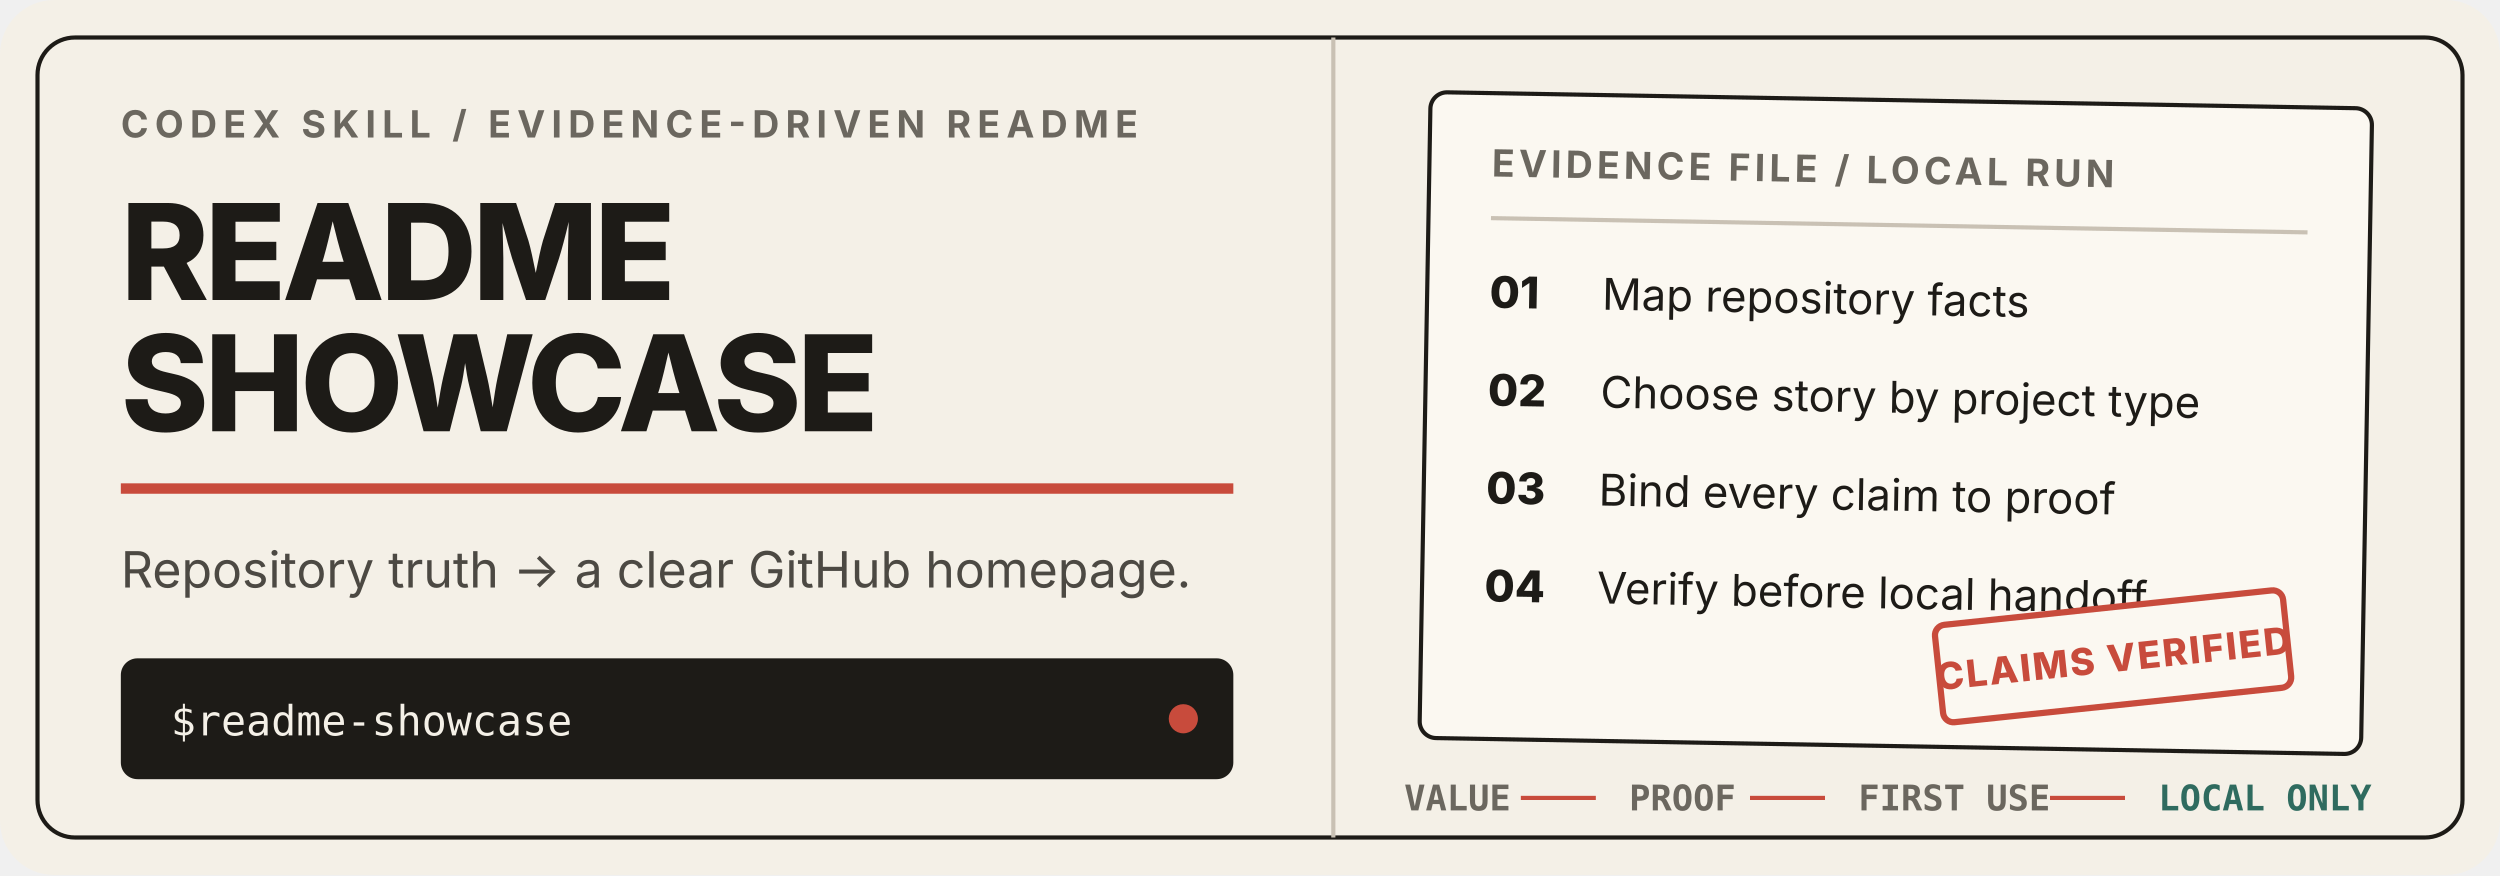
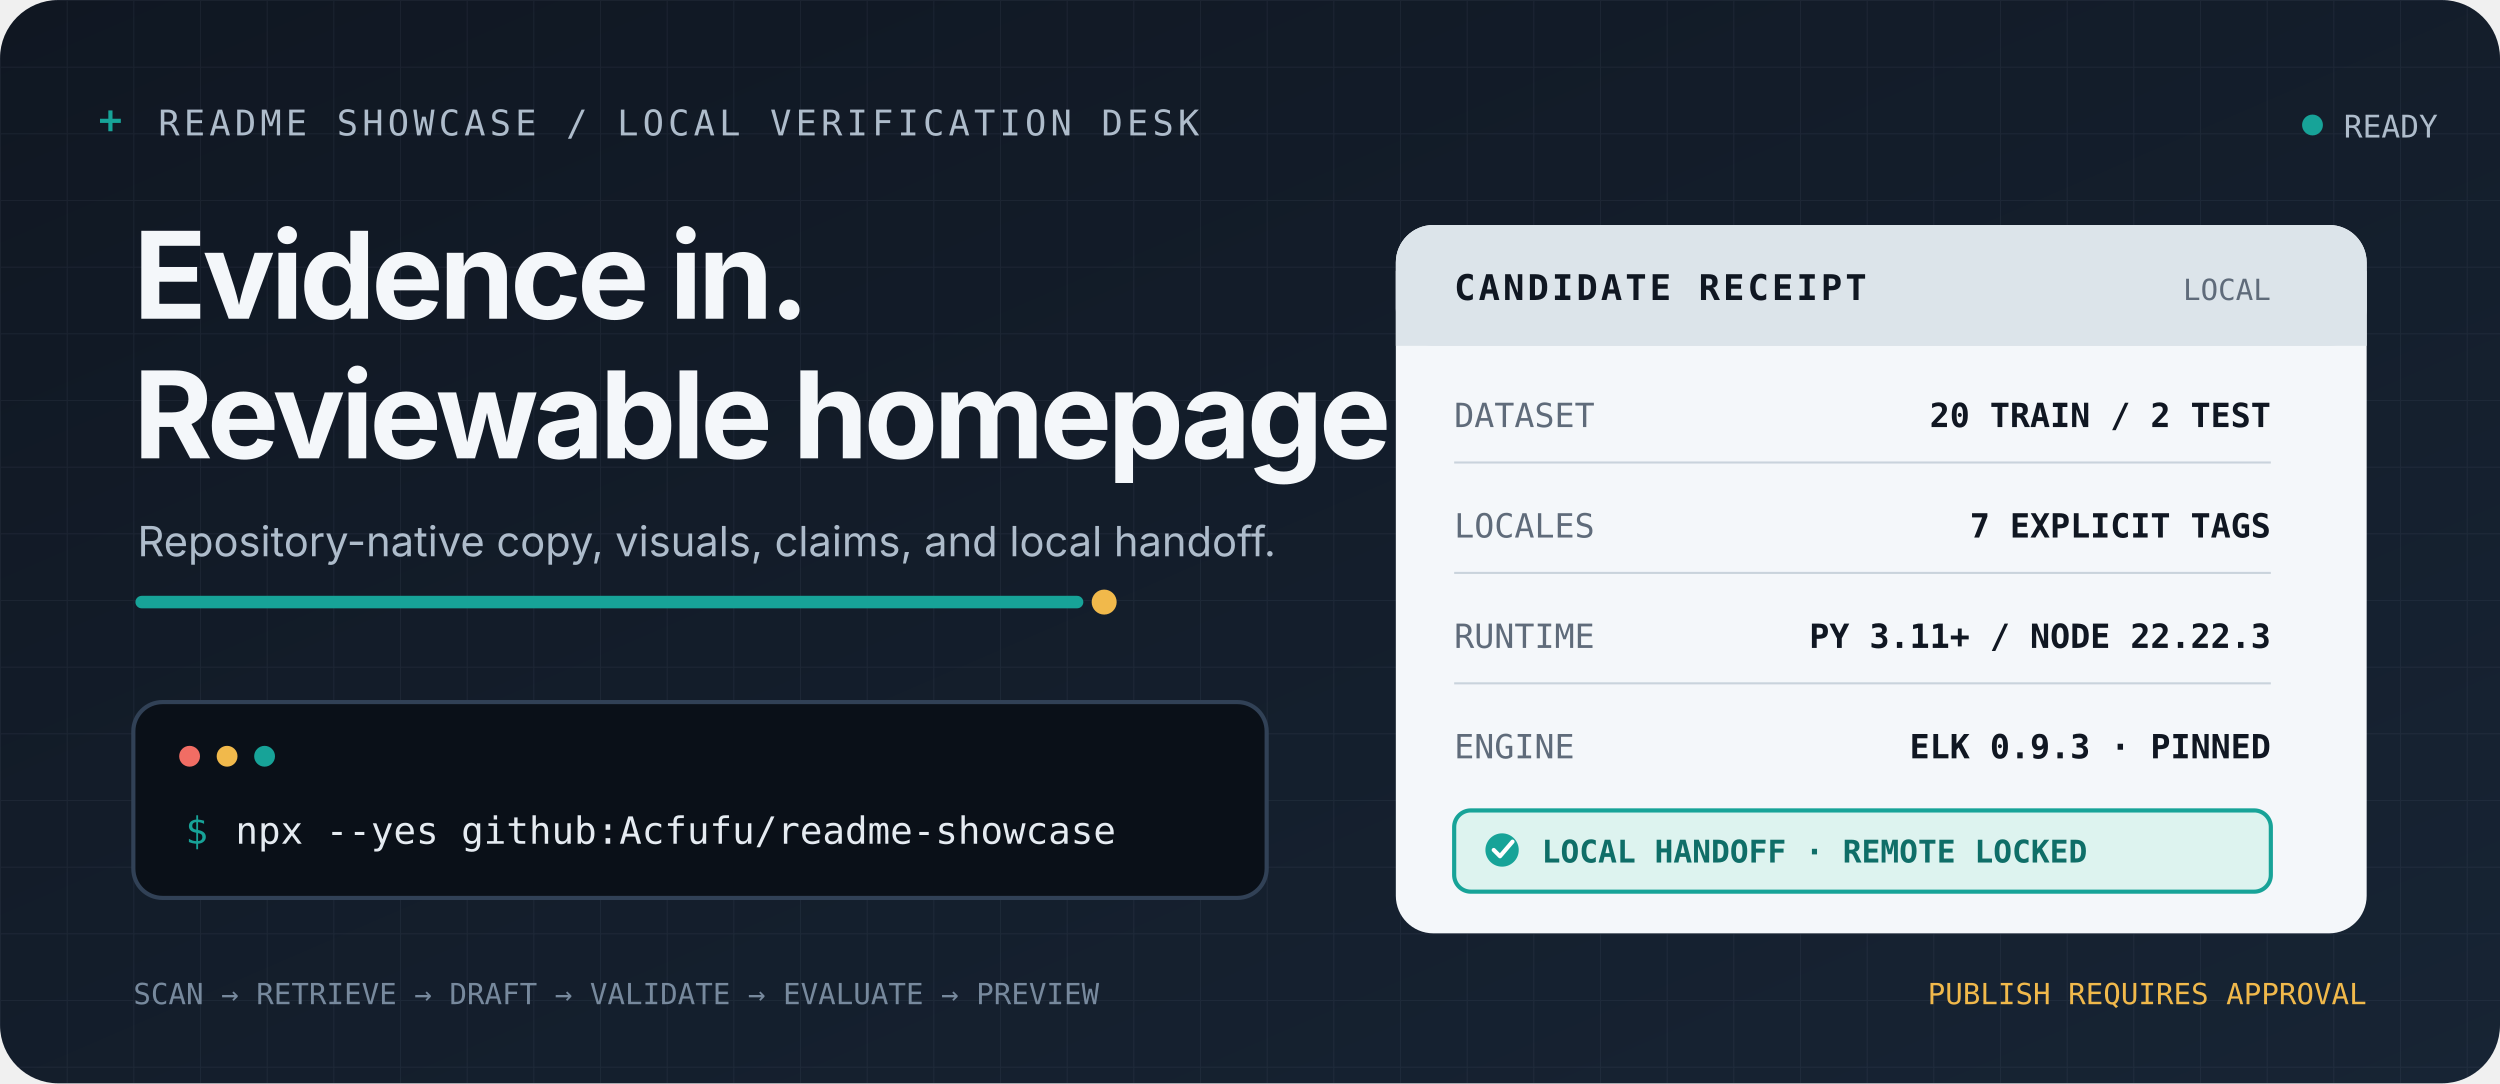
- <svg xmlns="http://www.w3.org/2000/svg" width="1200" height="420" viewBox="0 0 1200 420" data-readme-language="en" role="img" aria-labelledby="title desc">
-   <rect width="1200" height="420" rx="26" fill="#F4F0E7" />
-   <rect x="18" y="18" width="1164" height="384" rx="18" fill="none" stroke="#1D1B17" stroke-width="2" />
-   <path d="M640 18V402" stroke="#C9C1B4" stroke-width="2" />
-   <g id="identity" font-family="-apple-system, BlinkMacSystemFont, 'Segoe UI', sans-serif">
-     <text x="58" y="66" fill="#6B675F" font-size="18" font-weight="700" letter-spacing="3">CODEX SKILL / EVIDENCE-DRIVEN README</text>
-     <text x="58" y="144" fill="#1D1B17" font-size="64" font-weight="800" letter-spacing="-2">README</text>
-     <text x="58" y="207" fill="#1D1B17" font-size="64" font-weight="800" letter-spacing="-2">SHOWCASE</text>
-     <rect id="title-highlight" x="58" y="232" width="534" height="5" fill="#C84B3C" />
-     <text x="58" y="282" fill="#4C4943" font-size="24">Repository truth → a clear GitHub homepage.</text>
-     <g id="command-prompt" transform="translate(58 316)">
-       <rect width="534" height="58" rx="8" fill="#1D1B17" />
-       <circle cx="510" cy="29" r="7" fill="#C84B3C" />
-       <text x="24" y="37" fill="#F4F0E7" font-size="20" font-family="ui-monospace, SFMono-Regular, Menlo, monospace">$readme-showcase</text>
+ <svg xmlns="http://www.w3.org/2000/svg" width="1200" height="520" viewBox="0 0 1200 520" role="img" aria-labelledby="title desc">
+   <defs>
+     <linearGradient id="bg" x1="0" y1="0" x2="1" y2="1">
+       <stop stop-color="#101722" />
+       <stop offset="1" stop-color="#172434" />
+     </linearGradient>
+     <pattern id="grid" width="32" height="32" patternUnits="userSpaceOnUse">
+       <path d="M32 0H0V32" fill="none" stroke="#8FA1B5" stroke-opacity=".08" />
+     </pattern>
+   </defs>
+   <rect width="1200" height="520" rx="28" fill="url(#bg)" />
+   <rect width="1200" height="520" rx="28" fill="url(#grid)" />
+   <path d="M48 58h10m-5-5v10" stroke="#17A398" stroke-width="2" />
+   <text x="76" y="65" fill="#AEBCCB" font-family="ui-monospace,SFMono-Regular,Menlo,monospace" font-size="17" letter-spacing="2">README SHOWCASE / LOCAL VERIFICATION DESK</text>
+   <circle cx="1110" cy="60" r="5" fill="#17A398" />
+   <text x="1125" y="66" fill="#AEBCCB" font-family="ui-monospace,SFMono-Regular,Menlo,monospace" font-size="15">READY</text>
+   <g id="identity">
+     <text x="64" y="153" fill="#F4F7FA" font-family="Inter,ui-sans-serif,system-ui,sans-serif" font-size="58" font-weight="750" letter-spacing="-2">Evidence in.</text>
+     <text x="64" y="220" fill="#F4F7FA" font-family="Inter,ui-sans-serif,system-ui,sans-serif" font-size="58" font-weight="750" letter-spacing="-2">Reviewable homepage out.</text>
+     <text x="66" y="267" fill="#AEBCCB" font-family="Inter,ui-sans-serif,system-ui,sans-serif" font-size="20">Repository-native copy, visuals, claims, and local handoff.</text>
+   </g>
+   <g id="title-highlight">
+     <rect x="65" y="286" width="455" height="6" rx="3" fill="#17A398" />
+     <circle cx="530" cy="289" r="6" fill="#F1B94B" />
+   </g>
+   <g id="command-prompt">
+     <rect x="64" y="337" width="544" height="94" rx="14" fill="#0A1018" stroke="#314156" stroke-width="2" />
+     <circle cx="91" cy="363" r="5" fill="#F16D64" />
+     <circle cx="109" cy="363" r="5" fill="#F1B94B" />
+     <circle cx="127" cy="363" r="5" fill="#17A398" />
+     <text x="89" y="405" fill="#17A398" font-family="ui-monospace,SFMono-Regular,Menlo,monospace" font-size="18">$</text>
+     <text x="113" y="405" fill="#E5EBF1" font-family="ui-monospace,SFMono-Regular,Menlo,monospace" font-size="18">npx --yes github:Acfufu/readme-showcase</text>
+   </g>
+   <g id="evidence-docket">
+     <rect x="670" y="108" width="466" height="340" rx="18" fill="#F4F7FA" />
+     <rect x="670" y="108" width="466" height="58" rx="18" fill="#DCE4EA" />
+     <path d="M670 148h466" stroke="#DCE4EA" stroke-width="36" />
+     <text x="698" y="144" fill="#101722" font-family="ui-monospace,SFMono-Regular,Menlo,monospace" font-size="17" font-weight="700" letter-spacing="1.5">CANDIDATE RECEIPT</text>
+     <text x="1090" y="144" text-anchor="end" fill="#5F6B7A" font-family="ui-monospace,SFMono-Regular,Menlo,monospace" font-size="14">LOCAL</text>
+     <g font-family="ui-monospace,SFMono-Regular,Menlo,monospace" font-size="16">
+       <text x="698" y="205" fill="#5F6B7A">DATASET</text>
+       <text x="1090" y="205" text-anchor="end" fill="#101722" font-weight="700">20 TRAIN / 2 TEST</text>
+       <path d="M698 222h392" stroke="#C9D3DC" />
+       <text x="698" y="258" fill="#5F6B7A">LOCALES</text>
+       <text x="1090" y="258" text-anchor="end" fill="#101722" font-weight="700">7 EXPLICIT TAGS</text>
+       <path d="M698 275h392" stroke="#C9D3DC" />
+       <text x="698" y="311" fill="#5F6B7A">RUNTIME</text>
+       <text x="1090" y="311" text-anchor="end" fill="#101722" font-weight="700">PY 3.11+ / NODE 22.22.3</text>
+       <path d="M698 328h392" stroke="#C9D3DC" />
+       <text x="698" y="364" fill="#5F6B7A">ENGINE</text>
+       <text x="1090" y="364" text-anchor="end" fill="#101722" font-weight="700">ELK 0.9.3 · PINNED</text>
+     </g>
+     <g id="verification-stamp">
+       <rect x="698" y="389" width="392" height="39" rx="8" fill="#DDF3EF" stroke="#17A398" stroke-width="2" />
+       <circle cx="721" cy="408" r="8" fill="#17A398" />
+       <path d="m717 408 3 3 6-7" fill="none" stroke="#fff" stroke-width="2" stroke-linecap="round" stroke-linejoin="round" />
+       <text x="740" y="414" fill="#0F6E68" font-family="ui-monospace,SFMono-Regular,Menlo,monospace" font-size="15" font-weight="700">LOCAL HANDOFF · REMOTE LOCKED</text>
    </g>
  </g>
-   <g id="evidence-docket" transform="rotate(1 904 202)" font-family="-apple-system, BlinkMacSystemFont, 'Segoe UI', sans-serif">
-     <rect x="684" y="48" width="452" height="310" rx="8" fill="#FBF8F1" stroke="#1D1B17" stroke-width="2" />
-     <text x="714" y="88" fill="#6B675F" font-size="18" font-weight="700" letter-spacing="2">EVIDENCE FILE / LOCAL RUN</text>
-     <path d="M714 108H1106" stroke="#C9C1B4" stroke-width="2" />
-     <g fill="#1D1B17" font-size="21">
-       <text x="714" y="151" font-weight="800">01</text>
-       <text x="768" y="151">Map repository facts</text>
-       <text x="714" y="198" font-weight="800">02</text>
-       <text x="768" y="198">Choose story by project type</text>
-       <text x="714" y="245" font-weight="800">03</text>
-       <text x="768" y="245">Bind every claim to proof</text>
-       <text x="714" y="292" font-weight="800">04</text>
-       <text x="768" y="292">Verify before local handoff</text>
-     </g>
-     <g id="verification-stamp" transform="translate(930 300) rotate(-7)">
-       <rect x="0" y="0" width="168" height="47" rx="5" fill="#FBF8F1" stroke="#C84B3C" stroke-width="3" />
-       <text x="84" y="31" fill="#C84B3C" font-size="18" font-weight="800" letter-spacing="1" text-anchor="middle">CLAIMS VERIFIED</text>
-     </g>
-   </g>
-   <g font-family="ui-monospace, SFMono-Regular, Menlo, monospace" font-size="17" font-weight="700">
-     <text x="674" y="389" fill="#6B675F">VALUE</text>
-     <path d="M730 383H766" stroke="#C84B3C" stroke-width="2" />
-     <text x="782" y="389" fill="#6B675F">PROOF</text>
-     <path d="M840 383H876" stroke="#C84B3C" stroke-width="2" />
-     <text x="892" y="389" fill="#6B675F">FIRST USE</text>
-     <path d="M984 383H1020" stroke="#C84B3C" stroke-width="2" />
-     <text x="1036" y="389" fill="#2F6B5F">LOCAL ONLY</text>
-   </g>
+   <text x="64" y="482" fill="#77899D" font-family="ui-monospace,SFMono-Regular,Menlo,monospace" font-size="14">SCAN → RETRIEVE → DRAFT → VALIDATE → EVALUATE → PREVIEW</text>
+   <text x="1136" y="482" text-anchor="end" fill="#F1B94B" font-family="ui-monospace,SFMono-Regular,Menlo,monospace" font-size="14">PUBLISH REQUIRES APPROVAL</text>
</svg>
